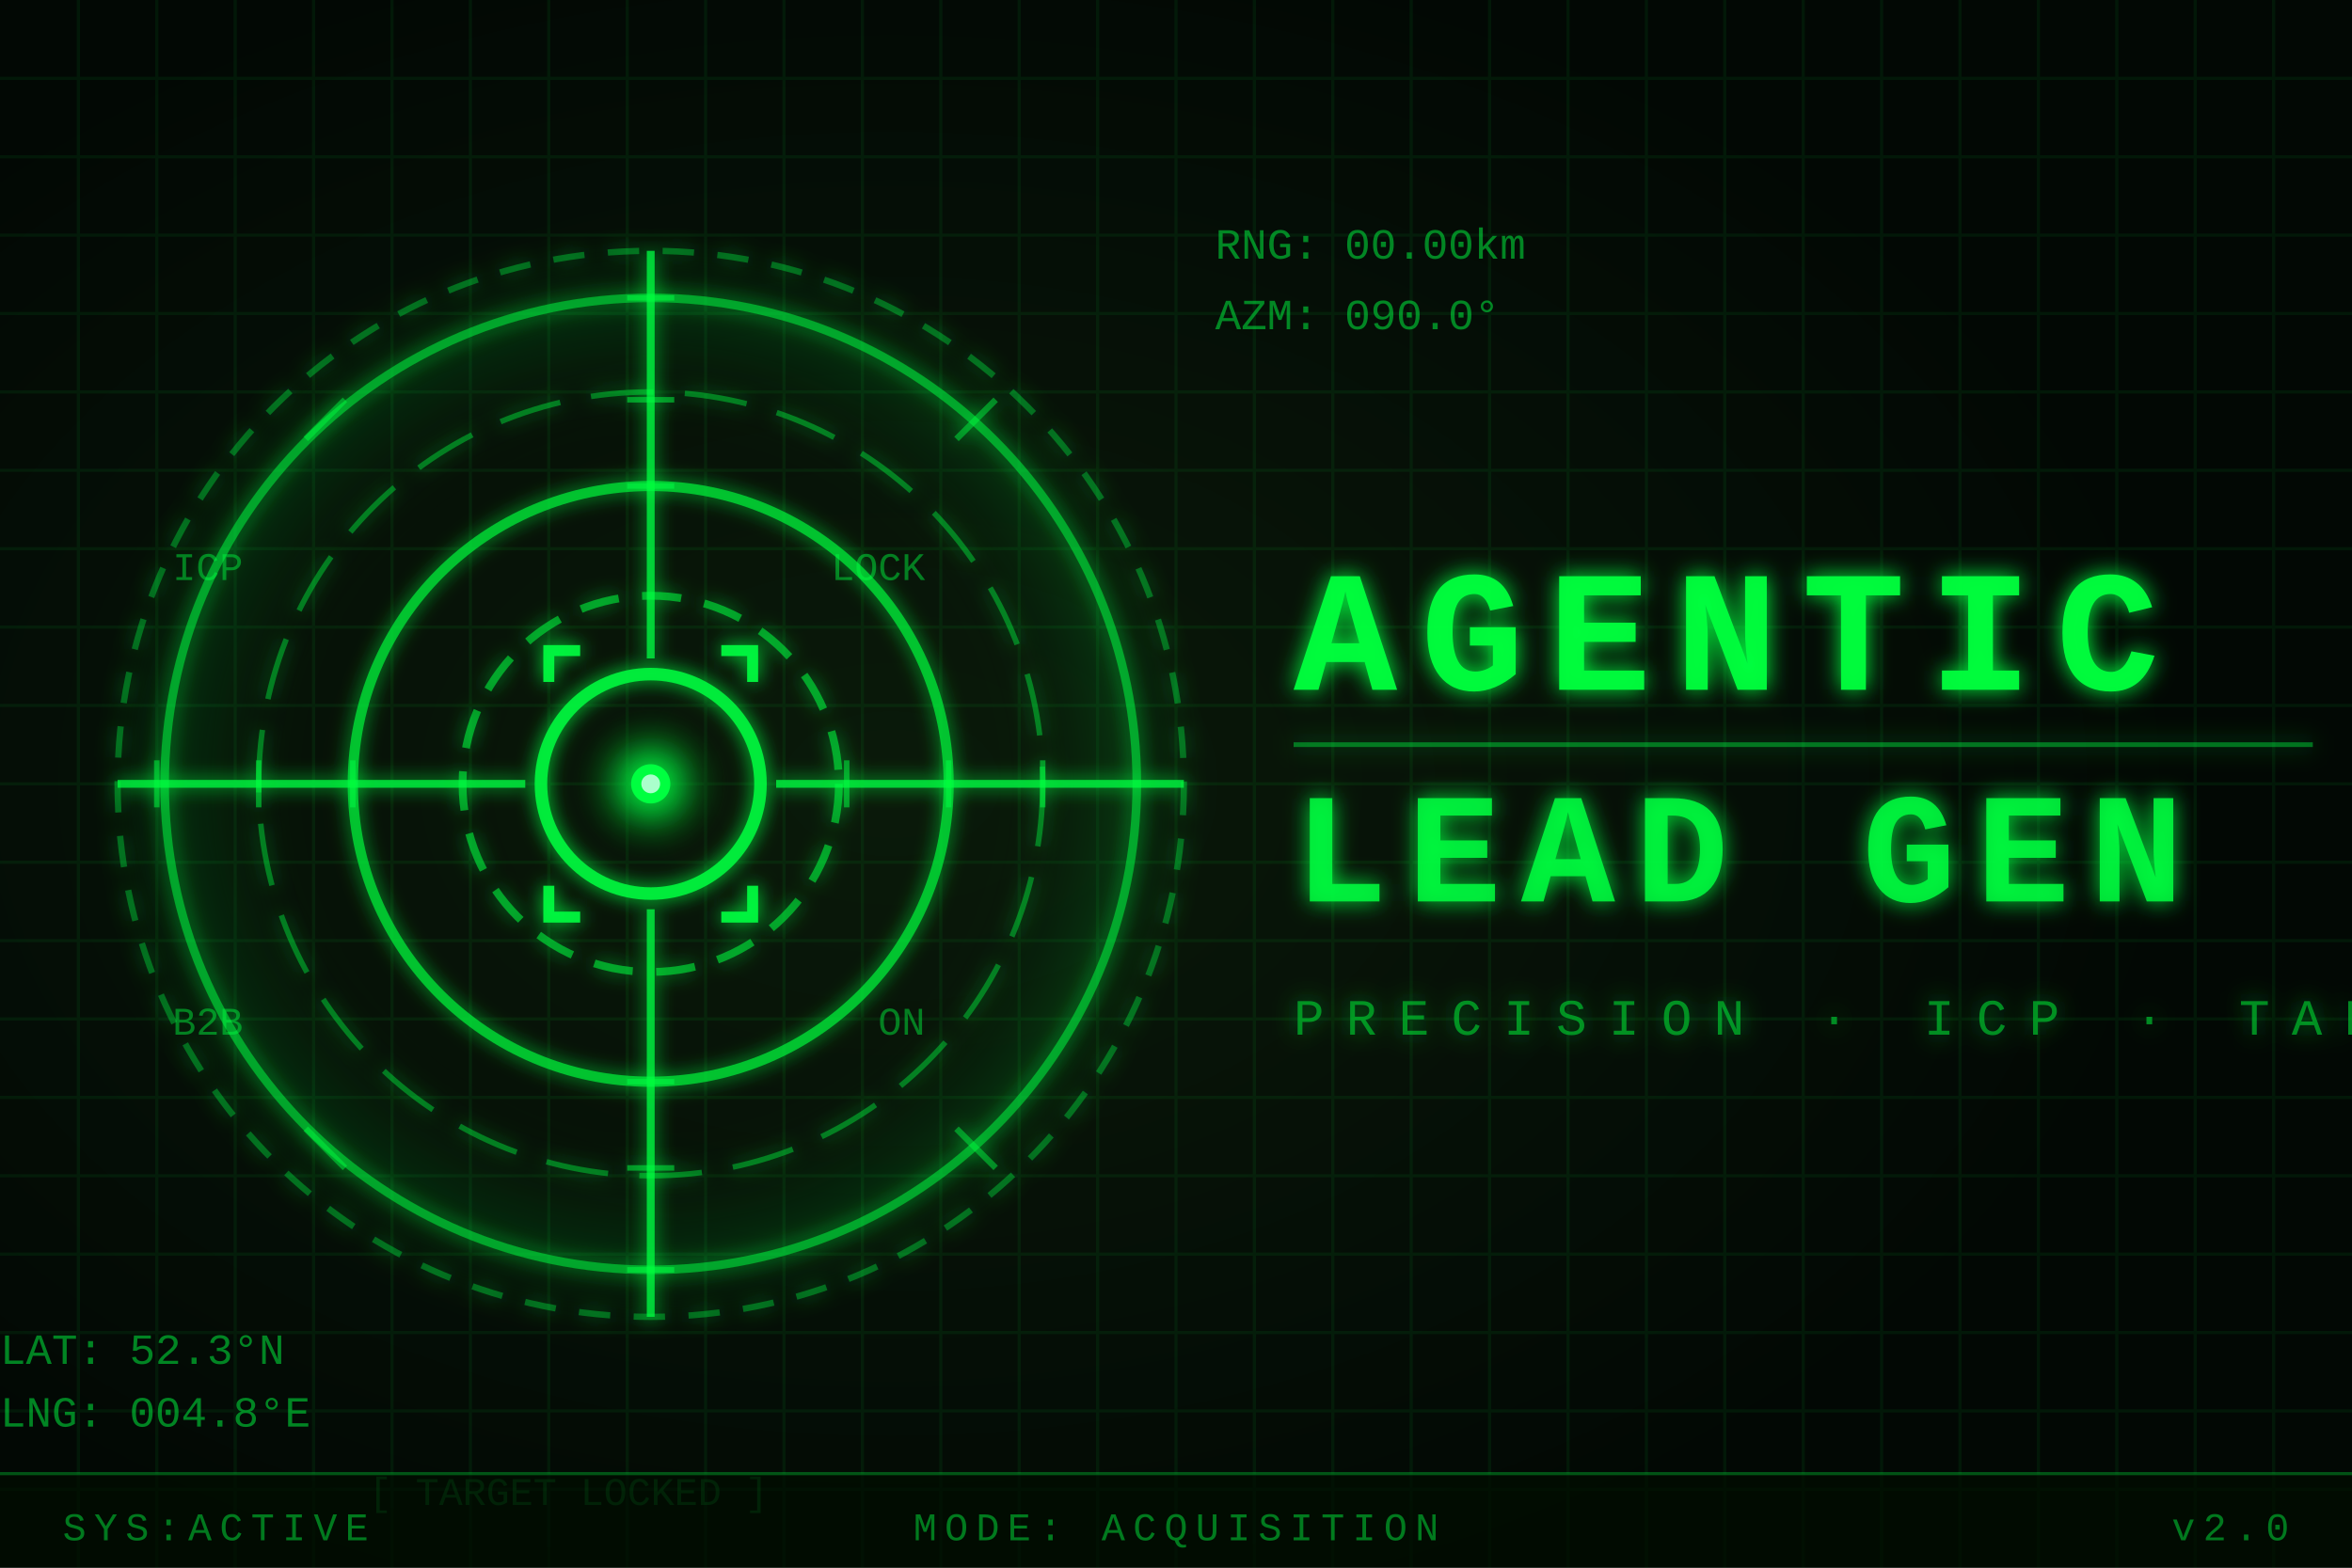
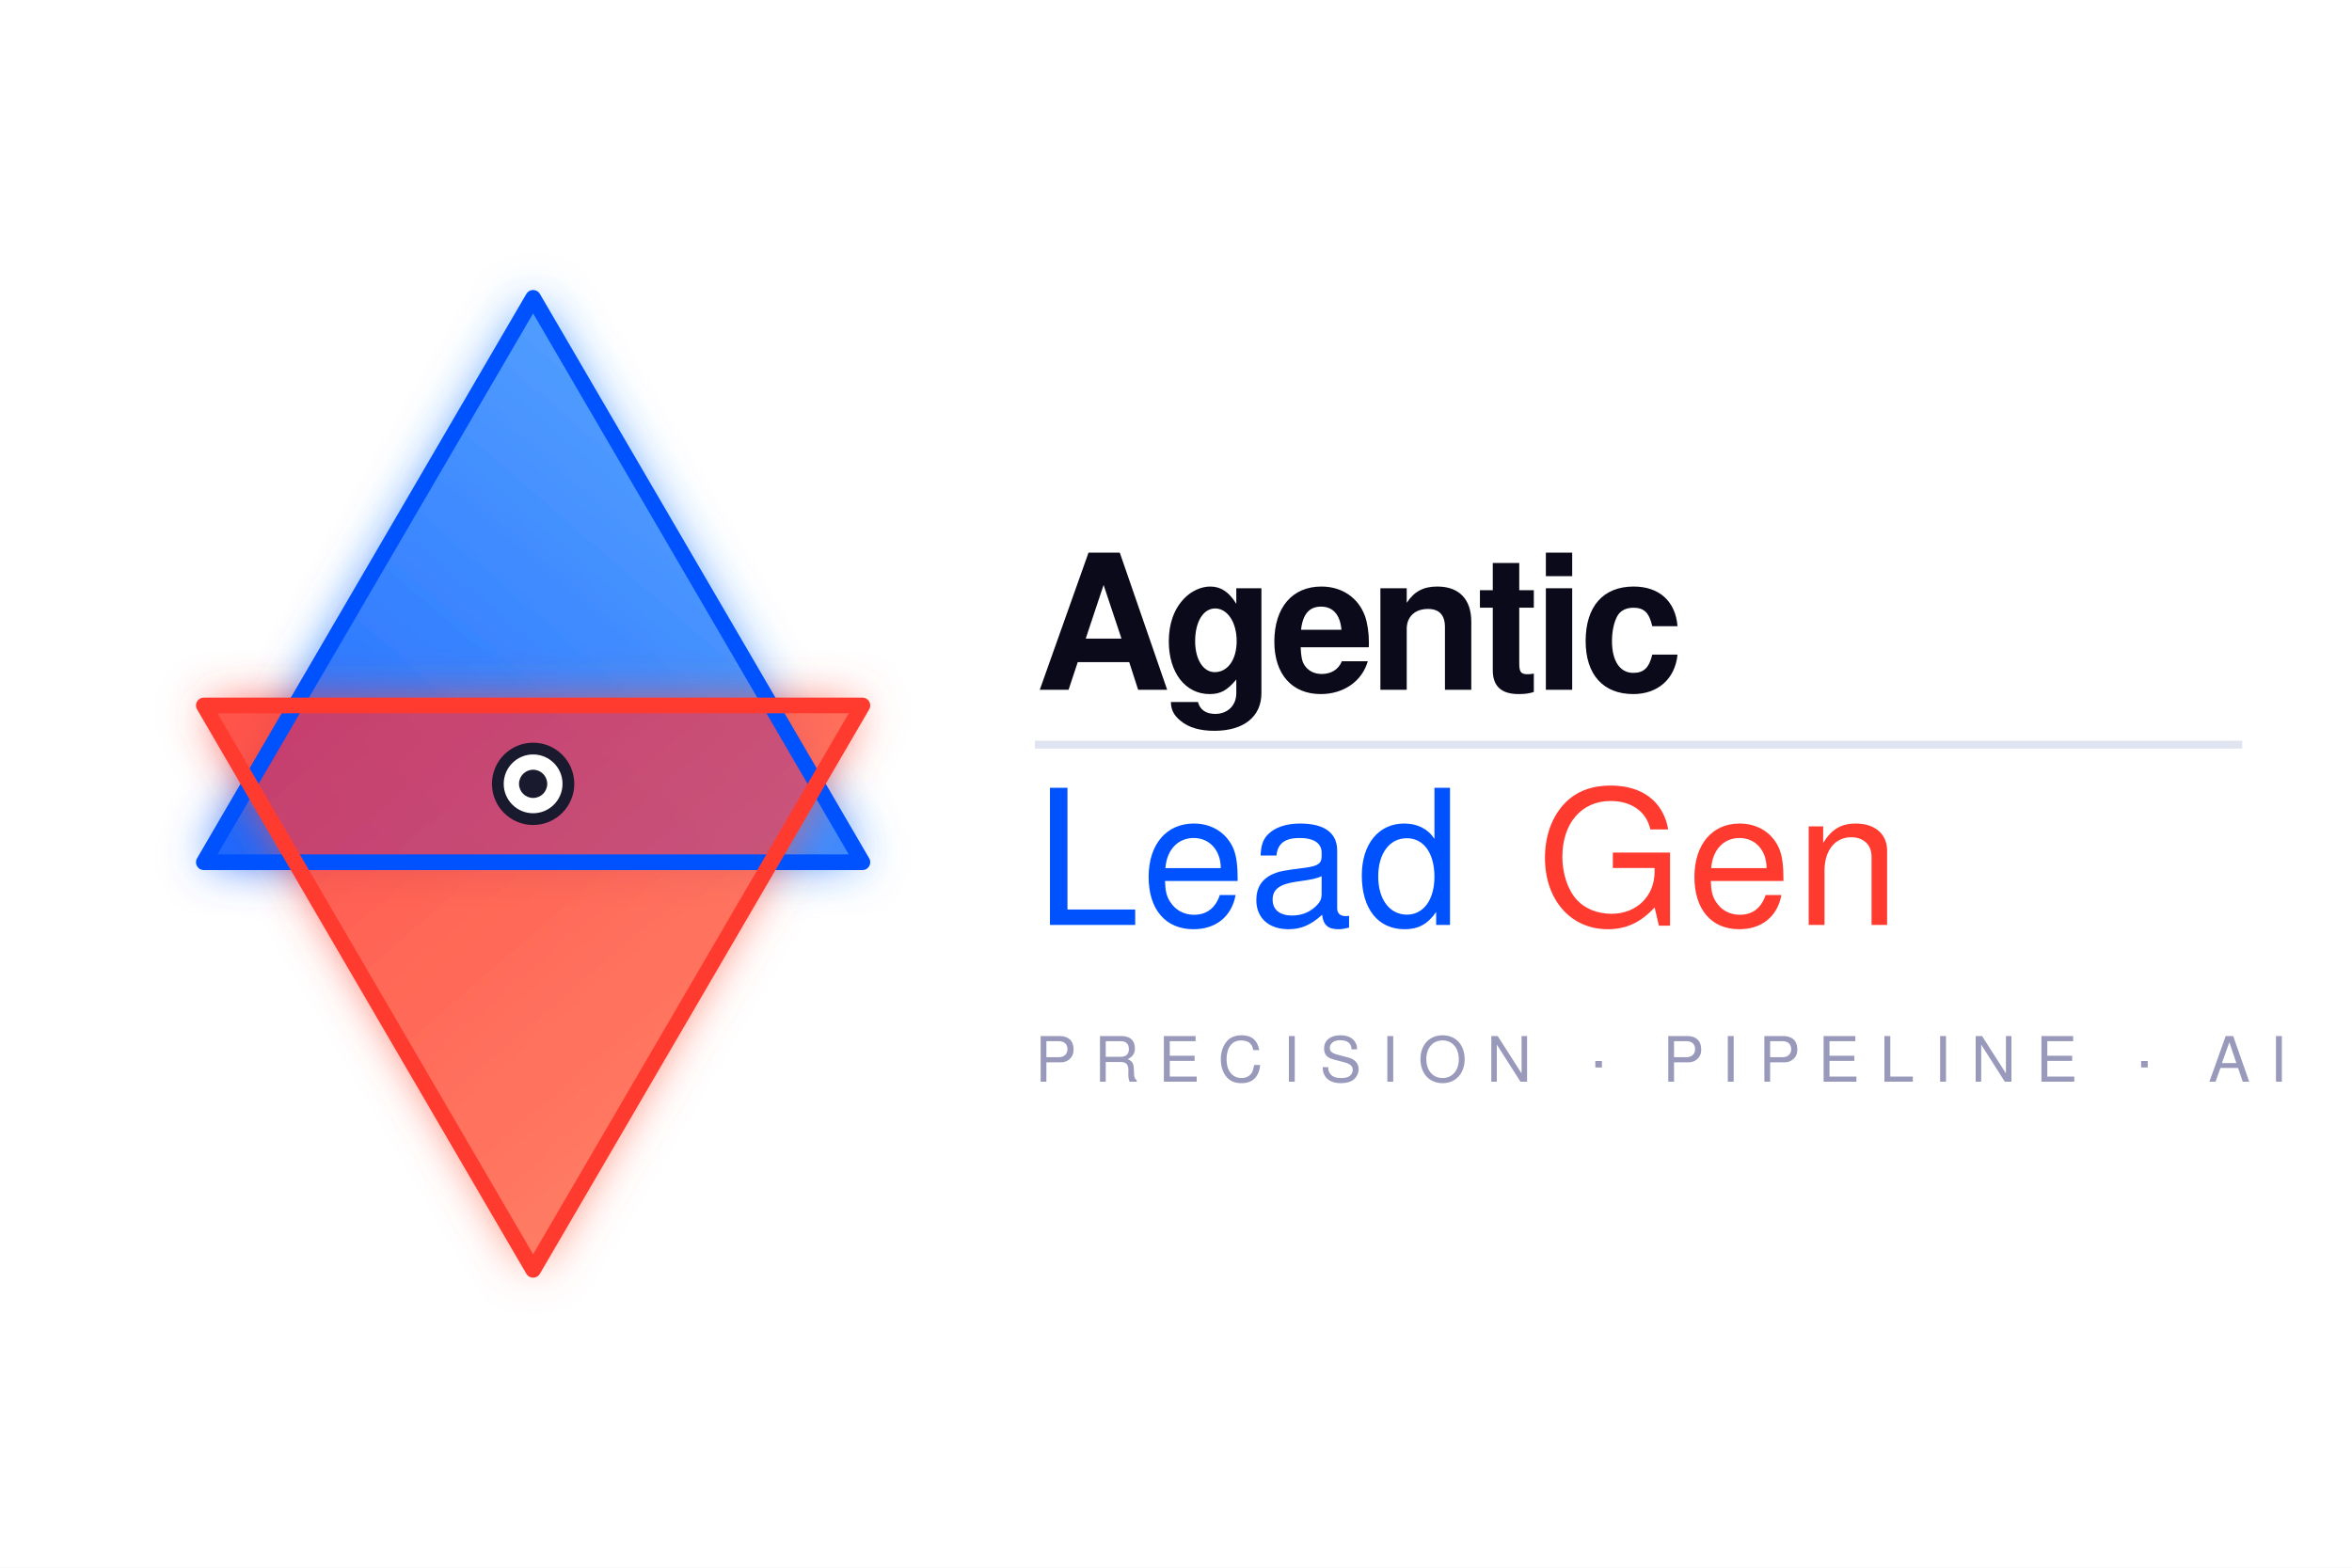
<svg xmlns="http://www.w3.org/2000/svg" viewBox="0 0 300 200" width="300" height="200">
  <defs>
-     <radialGradient id="bgGlow" cx="38%" cy="50%" r="55%">
-       <stop offset="0%" stop-color="#0a1a0a" />
-       <stop offset="100%" stop-color="#020804" />
-     </radialGradient>
-     <radialGradient id="centerGlow" cx="50%" cy="50%" r="50%">
-       <stop offset="0%" stop-color="#00ff41" stop-opacity="0.9" />
-       <stop offset="40%" stop-color="#00cc33" stop-opacity="0.5" />
-       <stop offset="100%" stop-color="#003300" stop-opacity="0" />
-     </radialGradient>
-     <radialGradient id="outerGlow" cx="50%" cy="50%" r="50%">
-       <stop offset="60%" stop-color="#001100" stop-opacity="0" />
-       <stop offset="85%" stop-color="#00ff41" stop-opacity="0.12" />
-       <stop offset="100%" stop-color="#003300" stop-opacity="0" />
-     </radialGradient>
-     <filter id="textGlow" x="-20%" y="-50%" width="140%" height="200%">
-       <feGaussianBlur in="SourceGraphic" stdDeviation="1.5" result="blur" />
+     <linearGradient id="blueGrad" x1="0%" y1="100%" x2="100%" y2="0%">
+       <stop offset="0%" style="stop-color:#0052FF;stop-opacity:1" />
+       <stop offset="100%" style="stop-color:#4DA6FF;stop-opacity:1" />
+     </linearGradient>
+     <linearGradient id="redGrad" x1="0%" y1="0%" x2="100%" y2="100%">
+       <stop offset="0%" style="stop-color:#FF3B30;stop-opacity:1" />
+       <stop offset="100%" style="stop-color:#FF7A5A;stop-opacity:1" />
+     </linearGradient>
+     <filter id="glow" x="-30%" y="-30%" width="160%" height="160%">
+       <feGaussianBlur stdDeviation="3" result="coloredBlur" />
      <feMerge>
-         <feMergeNode in="blur" />
+         <feMergeNode in="coloredBlur" />
        <feMergeNode in="SourceGraphic" />
      </feMerge>
    </filter>
-     <filter id="reticleGlow" x="-30%" y="-30%" width="160%" height="160%">
-       <feGaussianBlur in="SourceGraphic" stdDeviation="1.2" result="blur" />
-       <feMerge>
-         <feMergeNode in="blur" />
-         <feMergeNode in="SourceGraphic" />
-       </feMerge>
-     </filter>
-     <filter id="dotGlow" x="-200%" y="-200%" width="500%" height="500%">
-       <feGaussianBlur in="SourceGraphic" stdDeviation="2.5" result="blur" />
-       <feMerge>
-         <feMergeNode in="blur" />
-         <feMergeNode in="SourceGraphic" />
-       </feMerge>
-     </filter>
-     <clipPath id="reticleClip">
-       <circle cx="83" cy="100" r="72" />
-     </clipPath>
  </defs>
-   <rect width="300" height="200" fill="url(#bgGlow)" />
-   <g opacity="0.07" stroke="#00ff41" stroke-width="0.4">
-     <line x1="10" y1="0" x2="10" y2="200" />
-     <line x1="20" y1="0" x2="20" y2="200" />
-     <line x1="30" y1="0" x2="30" y2="200" />
-     <line x1="40" y1="0" x2="40" y2="200" />
-     <line x1="50" y1="0" x2="50" y2="200" />
-     <line x1="60" y1="0" x2="60" y2="200" />
-     <line x1="70" y1="0" x2="70" y2="200" />
-     <line x1="80" y1="0" x2="80" y2="200" />
-     <line x1="90" y1="0" x2="90" y2="200" />
-     <line x1="100" y1="0" x2="100" y2="200" />
-     <line x1="110" y1="0" x2="110" y2="200" />
-     <line x1="120" y1="0" x2="120" y2="200" />
-     <line x1="130" y1="0" x2="130" y2="200" />
-     <line x1="140" y1="0" x2="140" y2="200" />
-     <line x1="150" y1="0" x2="150" y2="200" />
-     <line x1="160" y1="0" x2="160" y2="200" />
-     <line x1="170" y1="0" x2="170" y2="200" />
-     <line x1="180" y1="0" x2="180" y2="200" />
-     <line x1="190" y1="0" x2="190" y2="200" />
-     <line x1="200" y1="0" x2="200" y2="200" />
-     <line x1="210" y1="0" x2="210" y2="200" />
-     <line x1="220" y1="0" x2="220" y2="200" />
-     <line x1="230" y1="0" x2="230" y2="200" />
-     <line x1="240" y1="0" x2="240" y2="200" />
-     <line x1="250" y1="0" x2="250" y2="200" />
-     <line x1="260" y1="0" x2="260" y2="200" />
-     <line x1="270" y1="0" x2="270" y2="200" />
-     <line x1="280" y1="0" x2="280" y2="200" />
-     <line x1="290" y1="0" x2="290" y2="200" />
-     <line x1="0" y1="10" x2="300" y2="10" />
-     <line x1="0" y1="20" x2="300" y2="20" />
-     <line x1="0" y1="30" x2="300" y2="30" />
-     <line x1="0" y1="40" x2="300" y2="40" />
-     <line x1="0" y1="50" x2="300" y2="50" />
-     <line x1="0" y1="60" x2="300" y2="60" />
-     <line x1="0" y1="70" x2="300" y2="70" />
-     <line x1="0" y1="80" x2="300" y2="80" />
-     <line x1="0" y1="90" x2="300" y2="90" />
-     <line x1="0" y1="100" x2="300" y2="100" />
-     <line x1="0" y1="110" x2="300" y2="110" />
-     <line x1="0" y1="120" x2="300" y2="120" />
-     <line x1="0" y1="130" x2="300" y2="130" />
-     <line x1="0" y1="140" x2="300" y2="140" />
-     <line x1="0" y1="150" x2="300" y2="150" />
-     <line x1="0" y1="160" x2="300" y2="160" />
-     <line x1="0" y1="170" x2="300" y2="170" />
-     <line x1="0" y1="180" x2="300" y2="180" />
-     <line x1="0" y1="190" x2="300" y2="190" />
-   </g>
-   <circle cx="83" cy="100" r="72" fill="url(#outerGlow)" />
-   <g filter="url(#reticleGlow)">
-     <circle cx="83" cy="100" r="68" fill="none" stroke="#00ff41" stroke-width="0.8" stroke-opacity="0.35" stroke-dasharray="4,3" />
-     <circle cx="83" cy="100" r="62" fill="none" stroke="#00ff41" stroke-width="1.1" stroke-opacity="0.5" />
-     <circle cx="83" cy="100" r="50" fill="none" stroke="#00ff41" stroke-width="0.7" stroke-opacity="0.4" stroke-dasharray="8,4" />
-     <circle cx="83" cy="100" r="38" fill="none" stroke="#00ff41" stroke-width="1.3" stroke-opacity="0.65" />
-     <circle cx="83" cy="100" r="24" fill="none" stroke="#00ff41" stroke-width="1.0" stroke-opacity="0.55" stroke-dasharray="5,3" />
-     <circle cx="83" cy="100" r="14" fill="none" stroke="#00ff41" stroke-width="1.6" stroke-opacity="0.85" />
-     <line x1="15" y1="100" x2="67" y2="100" stroke="#00ff41" stroke-width="1.0" stroke-opacity="0.75" />
-     <line x1="99" y1="100" x2="151" y2="100" stroke="#00ff41" stroke-width="1.0" stroke-opacity="0.75" />
-     <line x1="83" y1="32" x2="83" y2="84" stroke="#00ff41" stroke-width="1.0" stroke-opacity="0.75" />
-     <line x1="83" y1="116" x2="83" y2="168" stroke="#00ff41" stroke-width="1.0" stroke-opacity="0.75" />
-     <line x1="20" y1="97" x2="20" y2="103" stroke="#00ff41" stroke-width="0.7" stroke-opacity="0.5" />
-     <line x1="33" y1="97" x2="33" y2="103" stroke="#00ff41" stroke-width="0.7" stroke-opacity="0.5" />
-     <line x1="45" y1="97" x2="45" y2="103" stroke="#00ff41" stroke-width="0.7" stroke-opacity="0.5" />
-     <line x1="133" y1="97" x2="133" y2="103" stroke="#00ff41" stroke-width="0.7" stroke-opacity="0.5" />
-     <line x1="121" y1="97" x2="121" y2="103" stroke="#00ff41" stroke-width="0.7" stroke-opacity="0.5" />
-     <line x1="108" y1="97" x2="108" y2="103" stroke="#00ff41" stroke-width="0.7" stroke-opacity="0.5" />
-     <line x1="80" y1="38" x2="86" y2="38" stroke="#00ff41" stroke-width="0.7" stroke-opacity="0.5" />
-     <line x1="80" y1="51" x2="86" y2="51" stroke="#00ff41" stroke-width="0.7" stroke-opacity="0.5" />
-     <line x1="80" y1="62" x2="86" y2="62" stroke="#00ff41" stroke-width="0.7" stroke-opacity="0.5" />
-     <line x1="80" y1="138" x2="86" y2="138" stroke="#00ff41" stroke-width="0.7" stroke-opacity="0.5" />
-     <line x1="80" y1="149" x2="86" y2="149" stroke="#00ff41" stroke-width="0.7" stroke-opacity="0.5" />
-     <line x1="80" y1="162" x2="86" y2="162" stroke="#00ff41" stroke-width="0.7" stroke-opacity="0.5" />
-     <line x1="39" y1="56" x2="44" y2="51" stroke="#00ff41" stroke-width="0.8" stroke-opacity="0.45" />
-     <line x1="122" y1="56" x2="127" y2="51" stroke="#00ff41" stroke-width="0.8" stroke-opacity="0.45" />
-     <line x1="39" y1="144" x2="44" y2="149" stroke="#00ff41" stroke-width="0.8" stroke-opacity="0.45" />
-     <line x1="122" y1="144" x2="127" y2="149" stroke="#00ff41" stroke-width="0.8" stroke-opacity="0.45" />
-     <path d="M70,87 L70,83 L74,83" fill="none" stroke="#00ff41" stroke-width="1.4" stroke-opacity="0.9" />
-     <path d="M96,87 L96,83 L92,83" fill="none" stroke="#00ff41" stroke-width="1.4" stroke-opacity="0.9" />
-     <path d="M70,113 L70,117 L74,117" fill="none" stroke="#00ff41" stroke-width="1.4" stroke-opacity="0.9" />
-     <path d="M96,113 L96,117 L92,117" fill="none" stroke="#00ff41" stroke-width="1.4" stroke-opacity="0.9" />
-   </g>
-   <circle cx="83" cy="100" r="10" fill="url(#centerGlow)" />
-   <circle cx="83" cy="100" r="2.5" fill="#00ff41" filter="url(#dotGlow)" />
-   <circle cx="83" cy="100" r="1.2" fill="#aaffcc" />
-   <g clip-path="url(#reticleClip)" font-family="'Courier New', Courier, monospace" font-size="5" fill="#00ff41" opacity="0.45">
-     <text x="22" y="74">ICP</text>
-     <text x="118" y="74" text-anchor="end">LOCK</text>
-     <text x="22" y="132">B2B</text>
-     <text x="118" y="132" text-anchor="end">ON</text>
-   </g>
-   <g font-family="'Courier New', Courier, monospace" font-size="5.5" fill="#00ff41" opacity="0.5">
-     <text x="155" y="33">RNG: 00.00km</text>
-     <text x="155" y="42">AZM: 090.0°</text>
-     <text x="0" y="174">LAT: 52.3°N</text>
-     <text x="0" y="182">LNG: 004.8°E</text>
-     <text x="47" y="192" font-size="5" opacity="0.6">[ TARGET LOCKED ]</text>
-   </g>
-   <g filter="url(#textGlow)">
-     <text x="165" y="88" font-family="'Courier New', Courier, monospace" font-size="22" font-weight="700" letter-spacing="3" fill="#00ff41" opacity="0.95">AGENTIC</text>
-     <line x1="165" y1="95" x2="295" y2="95" stroke="#00ff41" stroke-width="0.6" stroke-opacity="0.4" />
-     <text x="165" y="115" font-family="'Courier New', Courier, monospace" font-size="20" font-weight="700" letter-spacing="2.5" fill="#00ff41" opacity="0.85">LEAD GEN</text>
-     <text x="165" y="132" font-family="'Courier New', Courier, monospace" font-size="6.5" letter-spacing="2.8" fill="#00cc33" opacity="0.65">PRECISION · ICP · TARGETING</text>
-   </g>
-   <rect x="0" y="188" width="300" height="12" fill="#000d00" opacity="0.7" />
-   <line x1="0" y1="188" x2="300" y2="188" stroke="#00ff41" stroke-width="0.4" stroke-opacity="0.3" />
-   <text x="8" y="196.5" font-family="'Courier New', Courier, monospace" font-size="5" fill="#00ff41" opacity="0.45" letter-spacing="1">SYS:ACTIVE</text>
-   <text x="150" y="196.5" font-family="'Courier New', Courier, monospace" font-size="5" fill="#00ff41" opacity="0.45" letter-spacing="1" text-anchor="middle">MODE: ACQUISITION</text>
-   <text x="292" y="196.5" font-family="'Courier New', Courier, monospace" font-size="5" fill="#00ff41" opacity="0.45" letter-spacing="1" text-anchor="end">v2.0</text>
+   <rect width="300" height="200" fill="#FFFFFF" />
+   <polygon points="68,38 110,110 26,110" fill="url(#blueGrad)" opacity="0.88" filter="url(#glow)" />
+   <polygon points="68,162 110,90 26,90" fill="url(#redGrad)" opacity="0.88" filter="url(#glow)" />
+   <polygon points="37.67,90 98.33,90 104.17,100 98.33,110 37.67,110 31.83,100" fill="#7B2FBE" opacity="0.30" />
+   <polygon points="68,38 110,110 26,110" fill="none" stroke="#0052FF" stroke-width="2" stroke-linejoin="round" />
+   <polygon points="68,162 110,90 26,90" fill="none" stroke="#FF3B30" stroke-width="2" stroke-linejoin="round" />
+   <circle cx="68" cy="100" r="4.5" fill="#FFFFFF" stroke="#1A1A2E" stroke-width="1.5" />
+   <circle cx="68" cy="100" r="1.8" fill="#1A1A2E" />
+   <text x="132" y="88" font-family="'Helvetica Neue', Helvetica, Arial, sans-serif" font-size="24" font-weight="800" letter-spacing="-0.8" fill="#0A0A1A">Agentic</text>
+   <line x1="132" y1="95" x2="286" y2="95" stroke="#E0E4F0" stroke-width="1" />
+   <text x="132" y="118" font-family="'Helvetica Neue', Helvetica, Arial, sans-serif" font-size="24" font-weight="300" letter-spacing="0.5" fill="#0052FF">Lead</text>
+   <text x="196" y="118" font-family="'Helvetica Neue', Helvetica, Arial, sans-serif" font-size="24" font-weight="300" letter-spacing="0.5" fill="#FF3B30"> Gen</text>
+   <text x="132" y="138" font-family="'Helvetica Neue', Helvetica, Arial, sans-serif" font-size="8" font-weight="500" letter-spacing="2.5" fill="#9999BB">PRECISION  ·  PIPELINE  ·  AI</text>
</svg>
